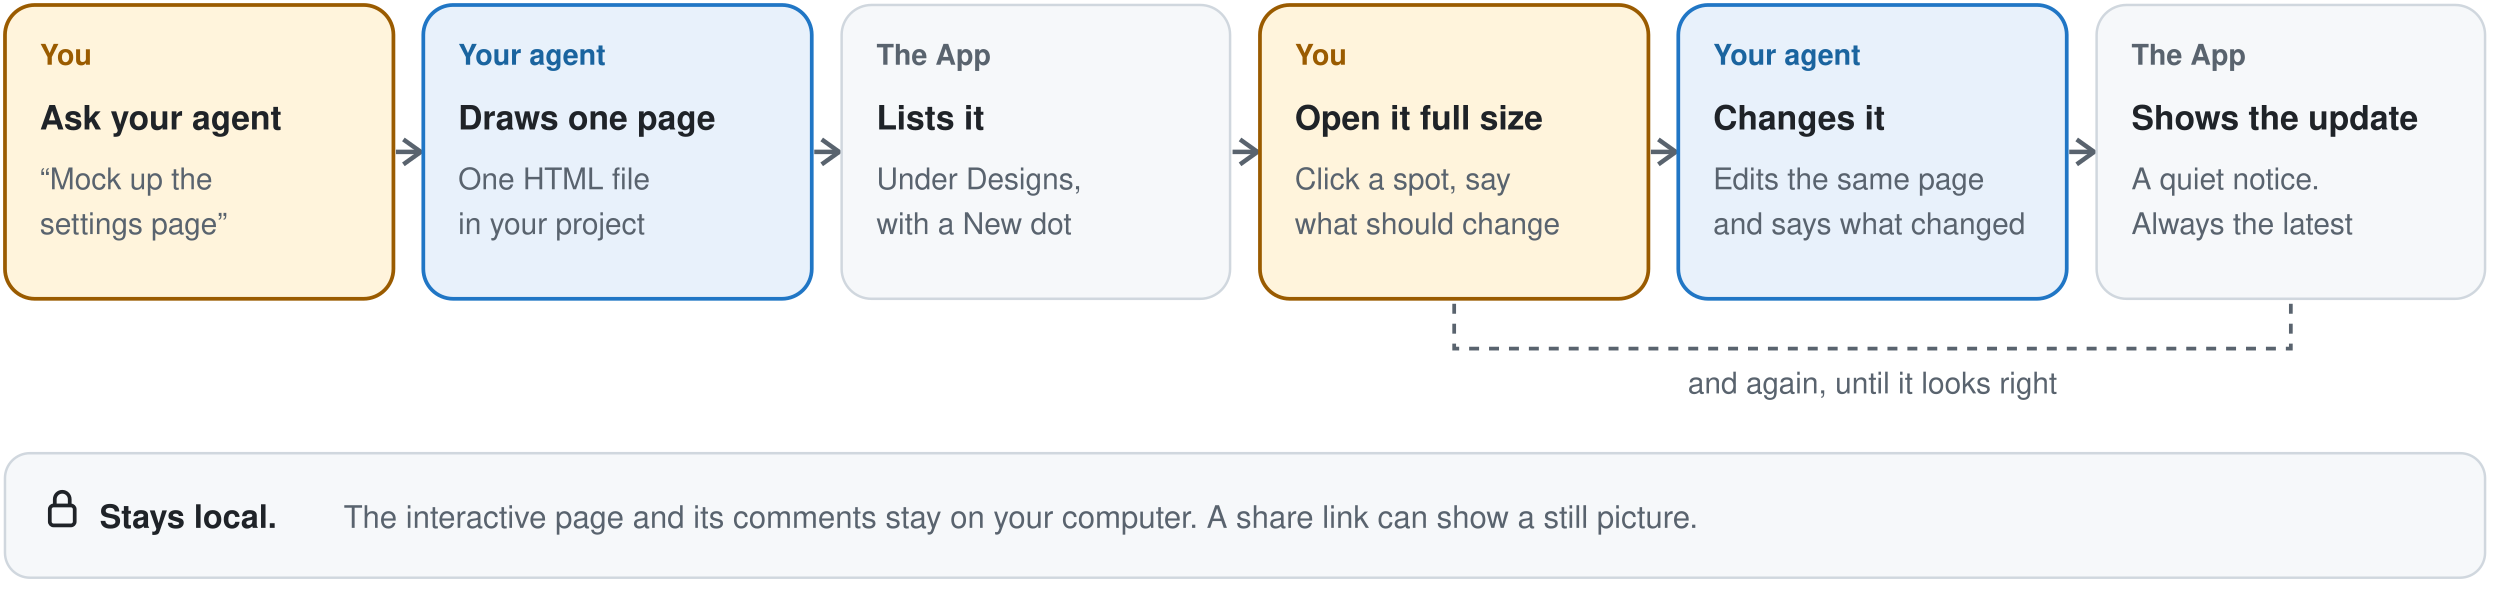
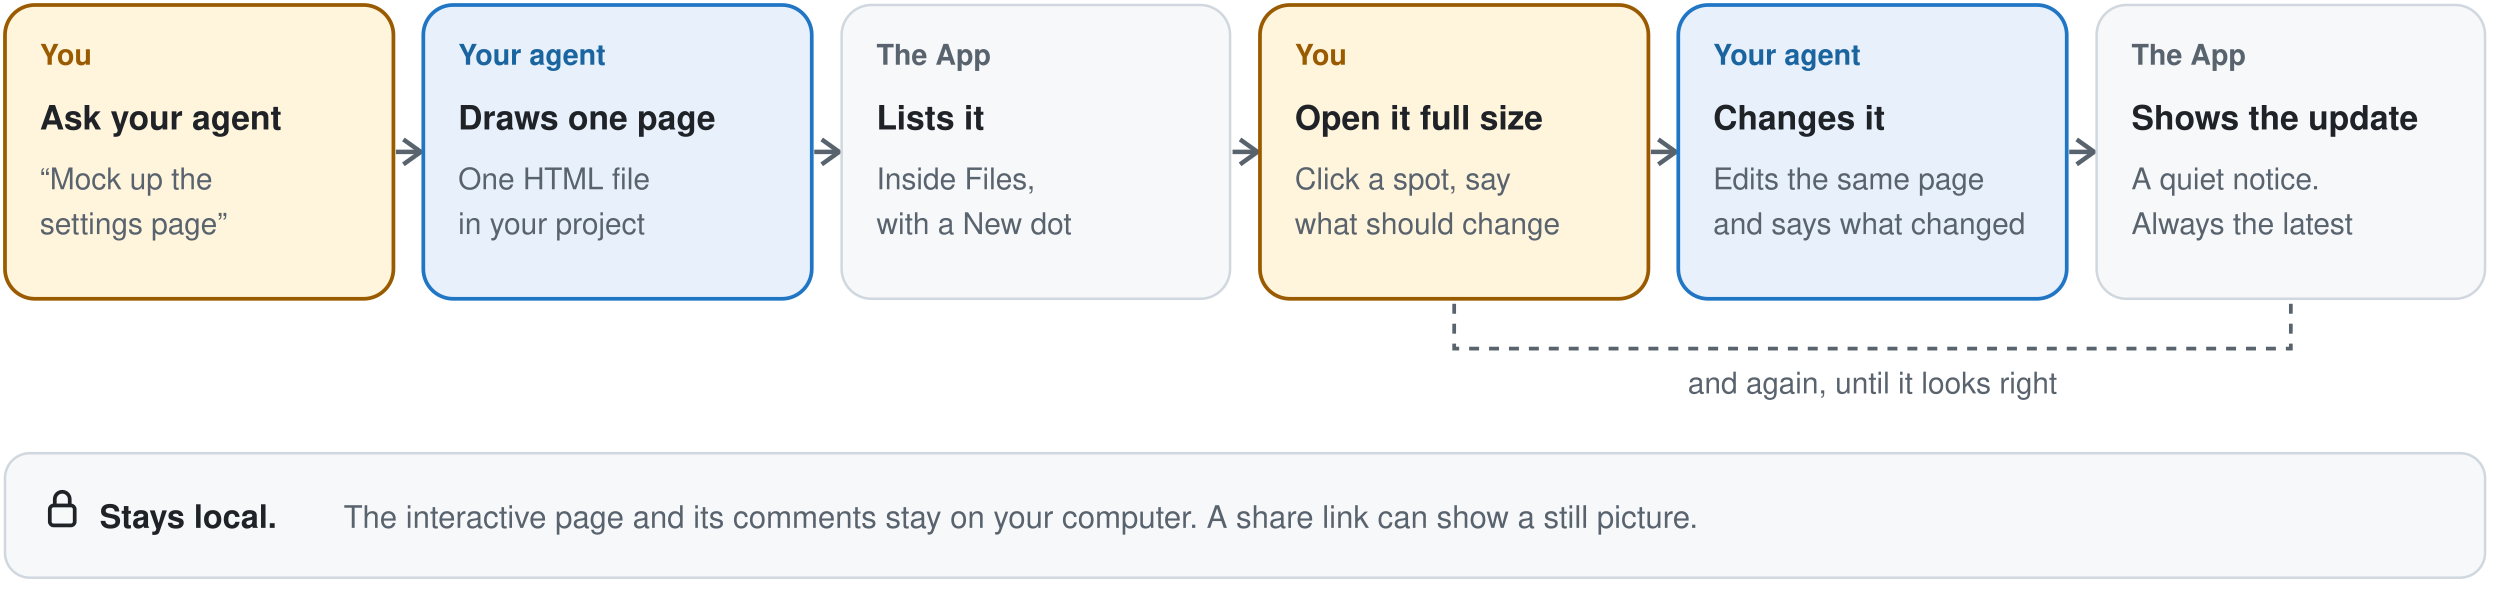
<svg xmlns="http://www.w3.org/2000/svg" style="background:#ffffff" width="1004" height="240" viewBox="-2 -2 1004 240" role="img" aria-label="Designs: ask your agent, open its page full size, comment on a spot and see its update; the interactive page stays local, and a share link can show a still picture">
  <rect x="0" y="0" width="156" height="118" rx="12" fill="#fff4dc" stroke="#9a5b00" stroke-width="1.5" />
  <text x="14" y="24" font-family="-apple-system, BlinkMacSystemFont, 'Segoe UI', 'Helvetica Neue', Helvetica, Arial, sans-serif" font-size="11.5" font-weight="650" fill="#9a5b00" text-anchor="start">You</text>
  <text x="14" y="50" font-family="-apple-system, BlinkMacSystemFont, 'Segoe UI', 'Helvetica Neue', Helvetica, Arial, sans-serif" font-size="13.5" font-weight="650" fill="#1f2328" text-anchor="start">Ask your agent</text>
  <text x="14" y="74" font-family="-apple-system, BlinkMacSystemFont, 'Segoe UI', 'Helvetica Neue', Helvetica, Arial, sans-serif" font-size="12" font-weight="400" fill="#59636e" text-anchor="start">“Mock up the</text>
  <text x="14" y="92" font-family="-apple-system, BlinkMacSystemFont, 'Segoe UI', 'Helvetica Neue', Helvetica, Arial, sans-serif" font-size="12" font-weight="400" fill="#59636e" text-anchor="start">settings page”</text>
  <path d="M157 59 L167 59" stroke="#59636e" stroke-width="1.8" />
  <path d="M160 54 l7 5 l-7 5" fill="none" stroke="#59636e" stroke-width="1.8" />
  <rect x="168" y="0" width="156" height="118" rx="12" fill="#e8f1fb" stroke="#2076c5" stroke-width="1.5" />
  <text x="182" y="24" font-family="-apple-system, BlinkMacSystemFont, 'Segoe UI', 'Helvetica Neue', Helvetica, Arial, sans-serif" font-size="11.5" font-weight="650" fill="#1a649f" text-anchor="start">Your agent</text>
  <text x="182" y="50" font-family="-apple-system, BlinkMacSystemFont, 'Segoe UI', 'Helvetica Neue', Helvetica, Arial, sans-serif" font-size="13.5" font-weight="650" fill="#1f2328" text-anchor="start">Draws one page</text>
  <text x="182" y="74" font-family="-apple-system, BlinkMacSystemFont, 'Segoe UI', 'Helvetica Neue', Helvetica, Arial, sans-serif" font-size="12" font-weight="400" fill="#59636e" text-anchor="start">One HTML file</text>
  <text x="182" y="92" font-family="-apple-system, BlinkMacSystemFont, 'Segoe UI', 'Helvetica Neue', Helvetica, Arial, sans-serif" font-size="12" font-weight="400" fill="#59636e" text-anchor="start">in your project</text>
  <path d="M325 59 L335 59" stroke="#59636e" stroke-width="1.8" />
  <path d="M328 54 l7 5 l-7 5" fill="none" stroke="#59636e" stroke-width="1.8" />
  <rect x="336" y="0" width="156" height="118" rx="12" fill="#f6f8fa" stroke="#d0d7de" stroke-width="1" />
  <text x="350" y="24" font-family="-apple-system, BlinkMacSystemFont, 'Segoe UI', 'Helvetica Neue', Helvetica, Arial, sans-serif" font-size="11.5" font-weight="650" fill="#59636e" text-anchor="start">The App</text>
  <text x="350" y="50" font-family="-apple-system, BlinkMacSystemFont, 'Segoe UI', 'Helvetica Neue', Helvetica, Arial, sans-serif" font-size="13.5" font-weight="650" fill="#1f2328" text-anchor="start">Lists it</text>
-   <text x="350" y="74" font-family="-apple-system, BlinkMacSystemFont, 'Segoe UI', 'Helvetica Neue', Helvetica, Arial, sans-serif" font-size="12" font-weight="400" fill="#59636e" text-anchor="start">Under Designs,</text>
+   <text x="350" y="74" font-family="-apple-system, BlinkMacSystemFont, 'Segoe UI', 'Helvetica Neue', Helvetica, Arial, sans-serif" font-size="12" font-weight="400" fill="#59636e" text-anchor="start">Inside Files,</text>
  <text x="350" y="92" font-family="-apple-system, BlinkMacSystemFont, 'Segoe UI', 'Helvetica Neue', Helvetica, Arial, sans-serif" font-size="12" font-weight="400" fill="#59636e" text-anchor="start">with a New dot</text>
  <path d="M493 59 L503 59" stroke="#59636e" stroke-width="1.8" />
  <path d="M496 54 l7 5 l-7 5" fill="none" stroke="#59636e" stroke-width="1.8" />
  <rect x="504" y="0" width="156" height="118" rx="12" fill="#fff4dc" stroke="#9a5b00" stroke-width="1.5" />
  <text x="518" y="24" font-family="-apple-system, BlinkMacSystemFont, 'Segoe UI', 'Helvetica Neue', Helvetica, Arial, sans-serif" font-size="11.5" font-weight="650" fill="#9a5b00" text-anchor="start">You</text>
  <text x="518" y="50" font-family="-apple-system, BlinkMacSystemFont, 'Segoe UI', 'Helvetica Neue', Helvetica, Arial, sans-serif" font-size="13.5" font-weight="650" fill="#1f2328" text-anchor="start">Open it full size</text>
  <text x="518" y="74" font-family="-apple-system, BlinkMacSystemFont, 'Segoe UI', 'Helvetica Neue', Helvetica, Arial, sans-serif" font-size="12" font-weight="400" fill="#59636e" text-anchor="start">Click a spot, say</text>
  <text x="518" y="92" font-family="-apple-system, BlinkMacSystemFont, 'Segoe UI', 'Helvetica Neue', Helvetica, Arial, sans-serif" font-size="12" font-weight="400" fill="#59636e" text-anchor="start">what should change</text>
  <path d="M661 59 L671 59" stroke="#59636e" stroke-width="1.8" />
  <path d="M664 54 l7 5 l-7 5" fill="none" stroke="#59636e" stroke-width="1.8" />
  <rect x="672" y="0" width="156" height="118" rx="12" fill="#e8f1fb" stroke="#2076c5" stroke-width="1.5" />
  <text x="686" y="24" font-family="-apple-system, BlinkMacSystemFont, 'Segoe UI', 'Helvetica Neue', Helvetica, Arial, sans-serif" font-size="11.5" font-weight="650" fill="#1a649f" text-anchor="start">Your agent</text>
  <text x="686" y="50" font-family="-apple-system, BlinkMacSystemFont, 'Segoe UI', 'Helvetica Neue', Helvetica, Arial, sans-serif" font-size="13.5" font-weight="650" fill="#1f2328" text-anchor="start">Changes it</text>
  <text x="686" y="74" font-family="-apple-system, BlinkMacSystemFont, 'Segoe UI', 'Helvetica Neue', Helvetica, Arial, sans-serif" font-size="12" font-weight="400" fill="#59636e" text-anchor="start">Edits the same page</text>
  <text x="686" y="92" font-family="-apple-system, BlinkMacSystemFont, 'Segoe UI', 'Helvetica Neue', Helvetica, Arial, sans-serif" font-size="12" font-weight="400" fill="#59636e" text-anchor="start">and says what changed</text>
  <path d="M829 59 L839 59" stroke="#59636e" stroke-width="1.8" />
  <path d="M832 54 l7 5 l-7 5" fill="none" stroke="#59636e" stroke-width="1.8" />
  <rect x="840" y="0" width="156" height="118" rx="12" fill="#f6f8fa" stroke="#d0d7de" stroke-width="1" />
  <text x="854" y="24" font-family="-apple-system, BlinkMacSystemFont, 'Segoe UI', 'Helvetica Neue', Helvetica, Arial, sans-serif" font-size="11.5" font-weight="650" fill="#59636e" text-anchor="start">The App</text>
  <text x="854" y="50" font-family="-apple-system, BlinkMacSystemFont, 'Segoe UI', 'Helvetica Neue', Helvetica, Arial, sans-serif" font-size="13.5" font-weight="650" fill="#1f2328" text-anchor="start">Shows the update</text>
  <text x="854" y="74" font-family="-apple-system, BlinkMacSystemFont, 'Segoe UI', 'Helvetica Neue', Helvetica, Arial, sans-serif" font-size="12" font-weight="400" fill="#59636e" text-anchor="start">A quiet notice.</text>
  <text x="854" y="92" font-family="-apple-system, BlinkMacSystemFont, 'Segoe UI', 'Helvetica Neue', Helvetica, Arial, sans-serif" font-size="12" font-weight="400" fill="#59636e" text-anchor="start">Always the latest</text>
  <path d="M582 120 V138 H918 V120" fill="none" stroke="#59636e" stroke-width="1.5" stroke-dasharray="4 4" />
  <text x="750" y="156" font-family="-apple-system, BlinkMacSystemFont, 'Segoe UI', 'Helvetica Neue', Helvetica, Arial, sans-serif" font-size="12" font-weight="500" fill="#59636e" text-anchor="middle">and again, until it looks right</text>
  <rect x="0" y="180" width="996" height="50" rx="10" fill="#f6f8fa" stroke="#d0d7de" />
  <rect x="18" y="201" width="10" height="8" rx="1.5" fill="none" stroke="#1f2328" stroke-width="1.5" />
  <path d="M20 201 v-2.5 a3 3 0 0 1 6 0 v2.5" fill="none" stroke="#1f2328" stroke-width="1.5" />
  <text x="38" y="210" font-family="-apple-system, BlinkMacSystemFont, 'Segoe UI', 'Helvetica Neue', Helvetica, Arial, sans-serif" font-size="13" font-weight="650" fill="#1f2328" text-anchor="start">Stays local.</text>
  <text x="136" y="210" font-family="-apple-system, BlinkMacSystemFont, 'Segoe UI', 'Helvetica Neue', Helvetica, Arial, sans-serif" font-size="12.5" font-weight="400" fill="#59636e" text-anchor="start">The interactive page and its comments stay on your computer. A share link can show a still picture.</text>
</svg>
